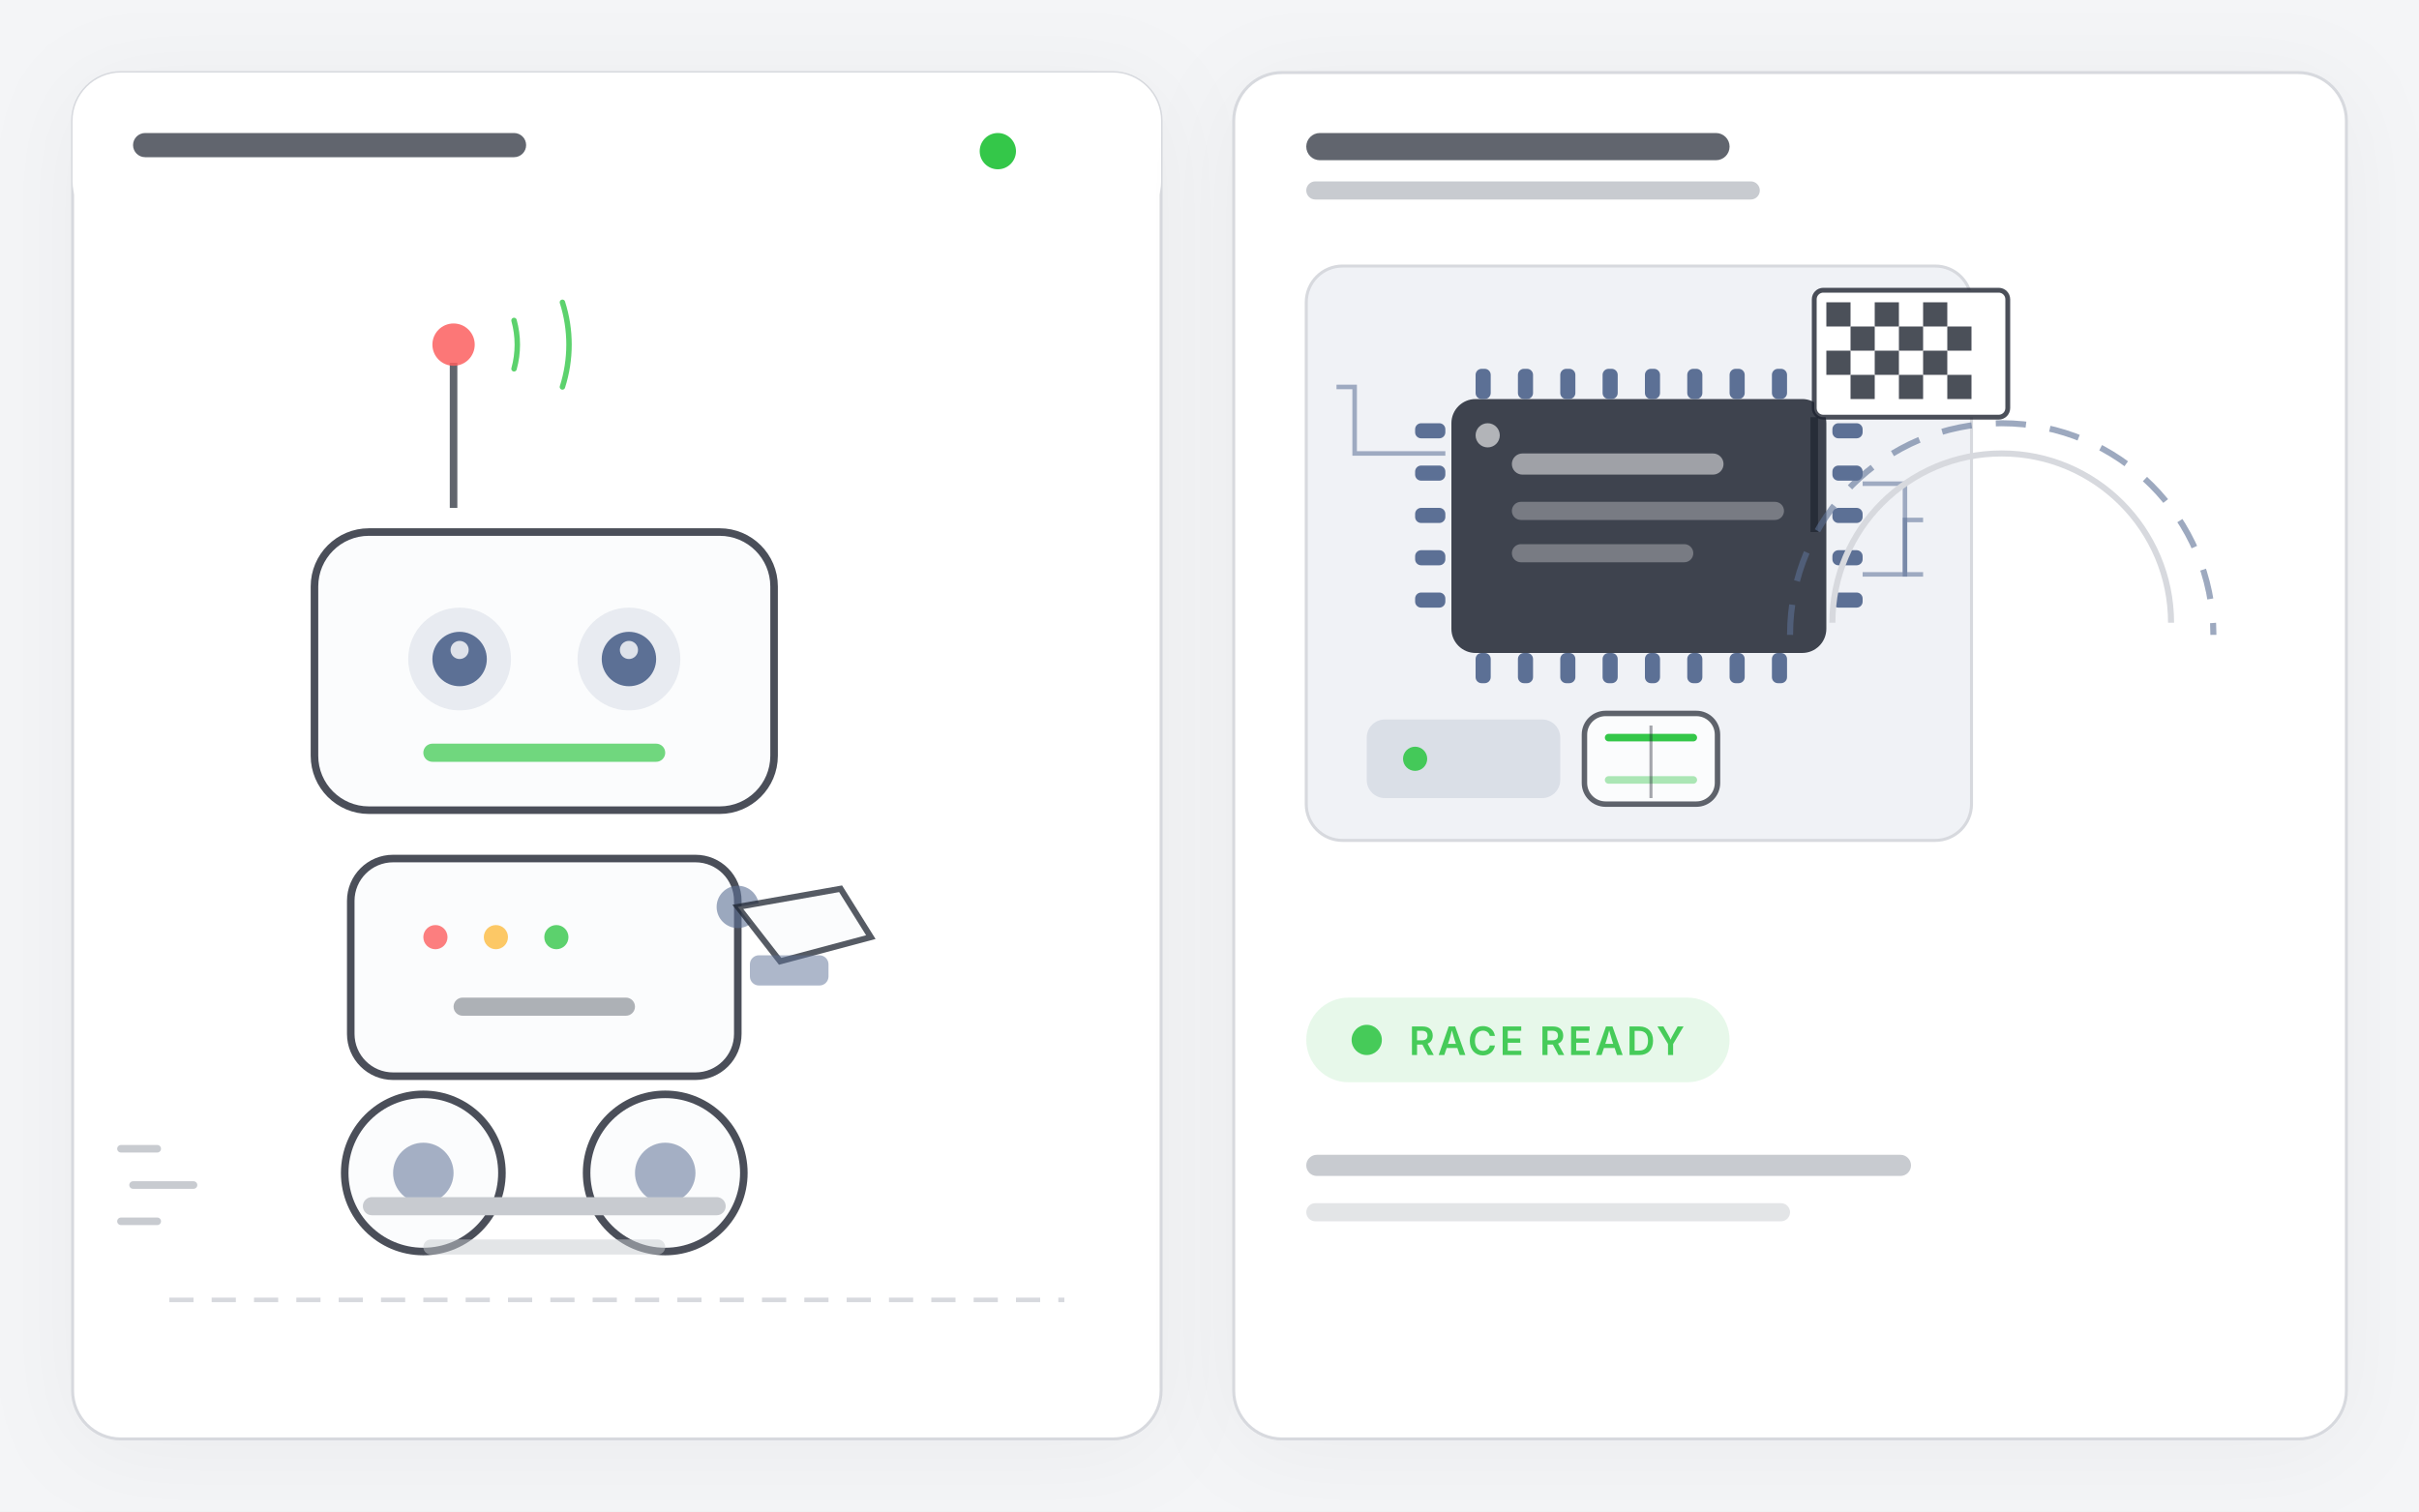
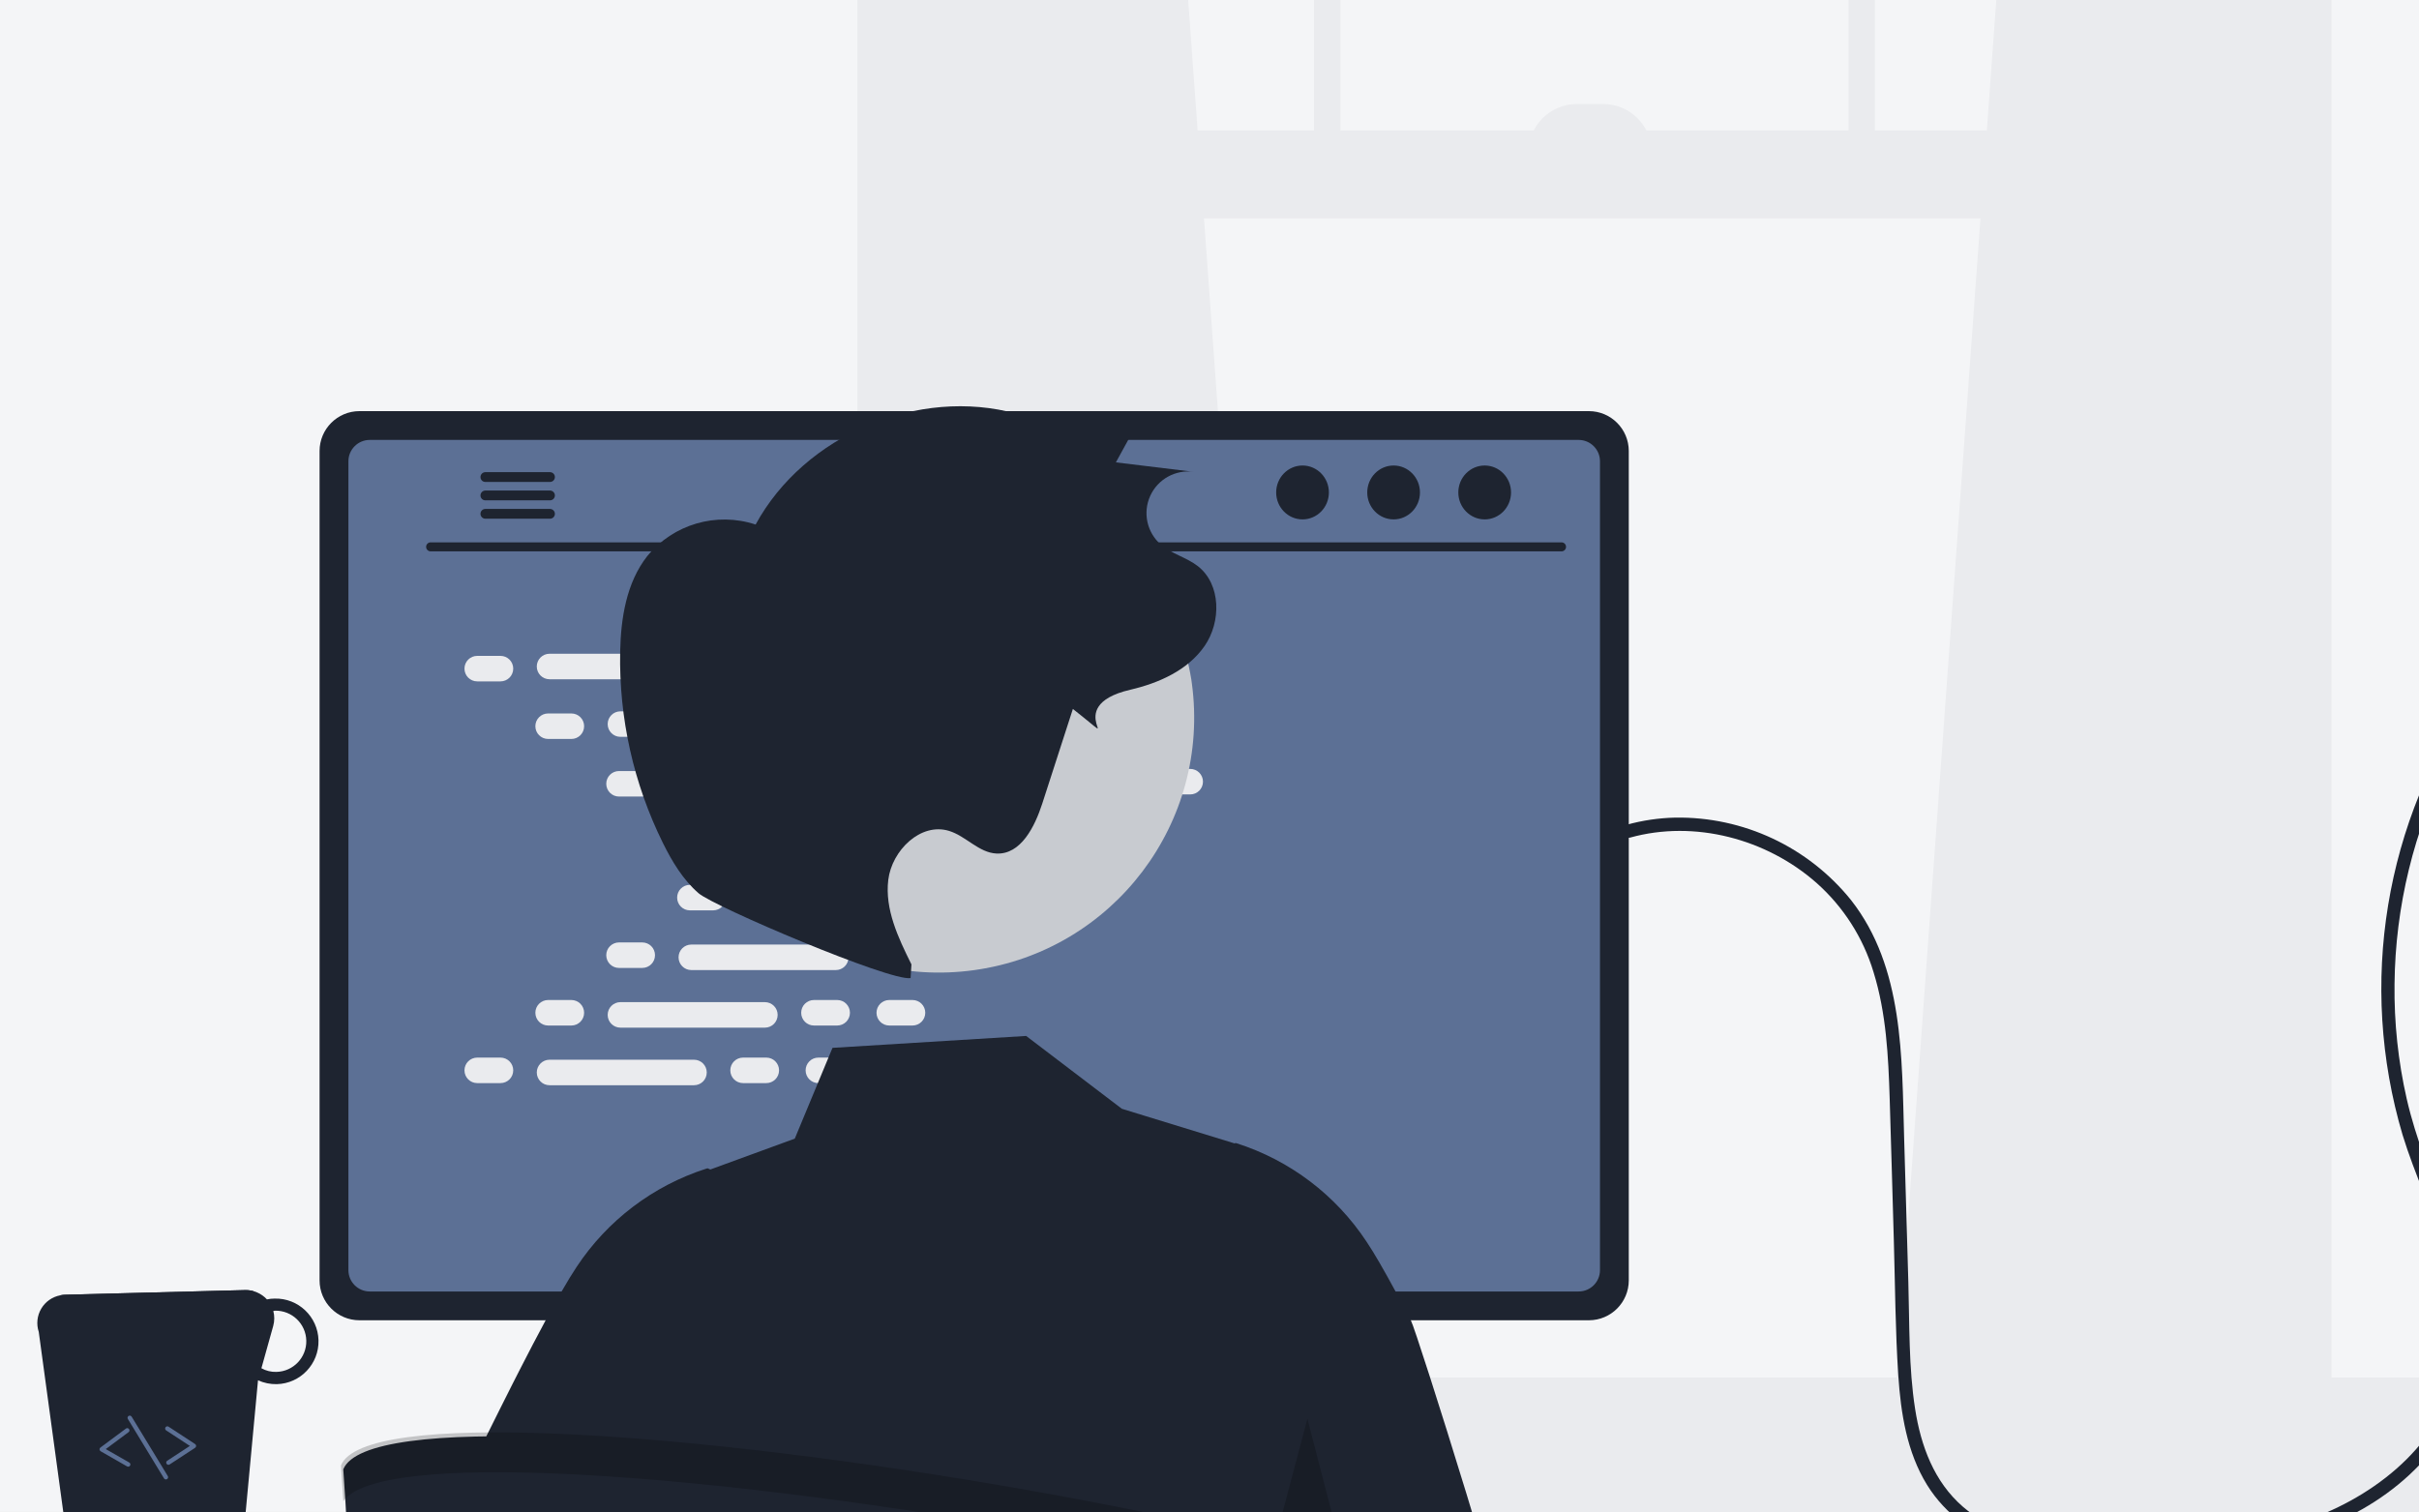
- <svg xmlns="http://www.w3.org/2000/svg" width="800" height="500" viewBox="0 0 800 500" fill="none">
+ <svg xmlns="http://www.w3.org/2000/svg" width="800" height="500" viewBox="0 0 800 500" preserveAspectRatio="xMidYMid meet">
  <rect width="800" height="500" fill="#F4F5F7" />
-   <rect x="24" y="24" width="360" height="452" rx="16" fill="#FFFFFF" stroke="#D7D9DE" stroke-width="1" filter="drop-shadow(0 4px 16px rgba(0,0,0,0.04))" />
-   <rect x="24" y="24" width="360" height="52" rx="16" fill="#FFFFFF" />
-   <rect x="44" y="44" width="130" height="8" rx="4" fill="#1E2430" opacity="0.7" />
-   <circle cx="330" cy="50" r="6" fill="#34C749" />
-   <line x1="150" y1="120" x2="150" y2="168" stroke="#1E2430" stroke-width="2.5" stroke-opacity="0.7" />
-   <circle cx="150" cy="114" r="7" fill="#FC5F5F" opacity="0.85" />
-   <path d="M170 106a30 30 0 0 1 0 16M186 100a46 46 0 0 1 0 28" stroke="#34C749" stroke-width="1.8" stroke-linecap="round" stroke-opacity="0.8" />
-   <rect x="104" y="176" width="152" height="92" rx="18" fill="#FBFCFD" stroke="#1E2430" stroke-width="2.5" stroke-opacity="0.8" />
-   <circle cx="152" cy="218" r="17" fill="#5C7095" opacity="0.12" />
-   <circle cx="152" cy="218" r="9" fill="#5C7095" />
-   <circle cx="152" cy="215" r="3" fill="#FFFFFF" opacity="0.8" />
-   <circle cx="208" cy="218" r="17" fill="#5C7095" opacity="0.12" />
-   <circle cx="208" cy="218" r="9" fill="#5C7095" />
-   <circle cx="208" cy="215" r="3" fill="#FFFFFF" opacity="0.8" />
-   <rect x="140" y="246" width="80" height="6" rx="3" fill="#34C749" opacity="0.7" />
-   <rect x="116" y="284" width="128" height="72" rx="14" fill="#FBFCFD" stroke="#1E2430" stroke-width="2.5" stroke-opacity="0.8" />
-   <circle cx="144" cy="310" r="4" fill="#FC5F5F" opacity="0.8" />
-   <circle cx="164" cy="310" r="4" fill="#FDBC40" opacity="0.8" />
-   <circle cx="184" cy="310" r="4" fill="#34C749" opacity="0.8" />
-   <rect x="150" y="330" width="60" height="6" rx="3" fill="#1E2430" opacity="0.35" />
-   <circle cx="244" cy="300" r="7" fill="#5C7095" opacity="0.6" />
-   <path d="M244 300l34 -6 10 16-30 8z" fill="#FBFCFD" stroke="#1E2430" stroke-width="2" stroke-opacity="0.75" />
-   <rect x="248" y="316" width="26" height="10" rx="3" fill="#5C7095" opacity="0.5" />
-   <circle cx="140" cy="388" r="26" fill="#FBFCFD" stroke="#1E2430" stroke-width="2.5" stroke-opacity="0.8" />
-   <circle cx="140" cy="388" r="10" fill="#5C7095" opacity="0.55" />
-   <circle cx="220" cy="388" r="26" fill="#FBFCFD" stroke="#1E2430" stroke-width="2.5" stroke-opacity="0.8" />
-   <circle cx="220" cy="388" r="10" fill="#5C7095" opacity="0.55" />
-   <path d="M64 392h-20M52 380h-12M52 404h-12" stroke="#C8CBD0" stroke-width="2.5" stroke-linecap="round" />
-   <line x1="56" y1="430" x2="352" y2="430" stroke="#D7D9DE" stroke-width="1.5" stroke-dasharray="8 6" />
-   <rect x="120" y="396" width="120" height="6" rx="3" fill="#C8CBD0" />
-   <rect x="140" y="410" width="80" height="5" rx="2.5" fill="#C8CBD0" opacity="0.5" />
-   <rect x="408" y="24" width="368" height="452" rx="16" fill="#FFFFFF" stroke="#D7D9DE" stroke-width="1" filter="drop-shadow(0 4px 16px rgba(0,0,0,0.04))" />
-   <rect x="432" y="44" width="140" height="9" rx="4.5" fill="#1E2430" opacity="0.7" />
-   <rect x="432" y="60" width="150" height="6" rx="3" fill="#C8CBD0" />
-   <rect x="432" y="88" width="220" height="190" rx="12" fill="#F0F2F6" stroke="#D7D9DE" stroke-width="1" />
-   <rect x="480" y="132" width="124" height="84" rx="8" fill="#1E2430" opacity="0.85" />
-   <circle cx="492" cy="144" r="4" fill="#FFFFFF" opacity="0.6" />
-   <rect x="500" y="150" width="70" height="7" rx="3.5" fill="#FFFFFF" opacity="0.5" />
-   <rect x="500" y="166" width="90" height="6" rx="3" fill="#FFFFFF" opacity="0.3" />
-   <rect x="500" y="180" width="60" height="6" rx="3" fill="#FFFFFF" opacity="0.3" />
-   <g fill="#5C7095">
-     <rect x="468" y="140" width="10" height="5" rx="2" />
-     <rect x="468" y="154" width="10" height="5" rx="2" />
-     <rect x="468" y="168" width="10" height="5" rx="2" />
-     <rect x="468" y="182" width="10" height="5" rx="2" />
-     <rect x="468" y="196" width="10" height="5" rx="2" />
-     <rect x="606" y="140" width="10" height="5" rx="2" />
-     <rect x="606" y="154" width="10" height="5" rx="2" />
-     <rect x="606" y="168" width="10" height="5" rx="2" />
-     <rect x="606" y="182" width="10" height="5" rx="2" />
-     <rect x="606" y="196" width="10" height="5" rx="2" />
-     <rect x="488" y="122" width="5" height="10" rx="2" />
-     <rect x="502" y="122" width="5" height="10" rx="2" />
-     <rect x="516" y="122" width="5" height="10" rx="2" />
-     <rect x="530" y="122" width="5" height="10" rx="2" />
-     <rect x="544" y="122" width="5" height="10" rx="2" />
-     <rect x="558" y="122" width="5" height="10" rx="2" />
-     <rect x="572" y="122" width="5" height="10" rx="2" />
-     <rect x="586" y="122" width="5" height="10" rx="2" />
-     <rect x="488" y="216" width="5" height="10" rx="2" />
-     <rect x="502" y="216" width="5" height="10" rx="2" />
-     <rect x="516" y="216" width="5" height="10" rx="2" />
-     <rect x="530" y="216" width="5" height="10" rx="2" />
-     <rect x="544" y="216" width="5" height="10" rx="2" />
-     <rect x="558" y="216" width="5" height="10" rx="2" />
-     <rect x="572" y="216" width="5" height="10" rx="2" />
-     <rect x="586" y="216" width="5" height="10" rx="2" />
+   <g transform="translate(0.00 -176.52) scale(1.46523)">
+     <path d="M844.969,410.389s-17.37,9.661-12.37,20.661,76,2,76,2-5-15-14-18S844.969,410.389,844.969,410.389Z" transform="translate(-230.59 -161.865)" fill="#5C7095" />
+     <path d="M838.197,412.965a33.803,33.803,0,0,1,11.446-4.733,77.516,77.516,0,0,1,41.177,1.284l-.245-.199a45.946,45.946,0,0,1,14.666,12.228Z" transform="translate(-230.59 -161.865)" fill="#ccc" />
+     <path d="M915.119,460.27q-.36,5.385-.72,10.76a172.674,172.674,0,0,1-2.45,22.38c-1.22,6.19-3.16,12.33-6.63,17.6-3.47,5.26-8.62,9.61-14.72,11.21a26.973,26.973,0,0,1-11.42.25c-7.13-4.05-11.96,1.13-4.84,6.4a55.187,55.187,0,0,0,5.03,3.31l3.23,49.87-60-13,11.71-66.34a39.59,39.59,0,0,1-4.9-5.35c-6.71-8.91-9.02-20.52-8.58-31.66.45-11.15,3.42-22.02,6.37-32.77a84.278,84.278,0,0,1,2.72-8.61c1.31.54,2.64,1.03,3.99,1.44,8.63,2.62,17.8,2.83,26.82,2.82q24.075-.015,48.09-1.88a46.142,46.142,0,0,1,6.53,19.94A92.569,92.569,0,0,1,915.119,460.27Z" transform="translate(-230.59 -161.865)" fill="#ccc" />
+     <path d="M658.5,595.645l92.37,8.2.99.09V209.795q-.495-.345-.99-.69a288.323,288.323,0,0,0-62.01-32.94l-4.72,65.1-.43,5.96-4.67,64.56L677.6,331.645l-18.93,261.7Z" transform="translate(-230.59 -161.865)" fill="#EAEBEE" />
+     <path d="M430.07,202.455c-.66.42-1.32.84-1.98,1.28v400.2l1.98-.18,91.37-8.11-.17-2.3L502.34,331.645l-1.44-19.86-4.67-64.56-.43-5.96-4.95-68.27A287.687,287.687,0,0,0,430.07,202.455Z" transform="translate(-230.59 -161.865)" fill="#EAEBEE" />
+     <path d="M428.09,203.735c-1.33.86-2.66,1.74-3.97,2.63v403.03c0,10.07,5.97,18.51,13.95,20.66a15.249,15.249,0,0,0,4,.53h296.8a15.118,15.118,0,0,0,3.99-.53,17.06,17.06,0,0,0,7.78-4.66,22.919,22.919,0,0,0,6.18-16V213.375c-1.64-1.21-3.29-2.41-4.96-3.58q-.495-.345-.99-.69v400.29a16.108,16.108,0,0,1-.46,3.85c-1.41,5.95-6.06,10.31-11.54,10.31H442.07c-6.62,0-12-6.35-12-14.16V202.455C429.41,202.875,428.75,203.295,428.09,203.735Z" transform="translate(-230.59 -161.865)" fill="#EAEBEE" />
+     <rect x="196.503" y="79.404" width="326.752" height="5.959" fill="#EAEBEE" />
+     <path d="M653.77,165.255c-1.98-.49-3.96-.95-5.96-1.38v161.81h5.96Z" transform="translate(-230.59 -161.865)" fill="#EAEBEE" />
+     <path d="M533.13,161.865c-1.99.37-3.98.75-5.96,1.16v162.66h5.96Z" transform="translate(-230.59 -161.865)" fill="#EAEBEE" />
+     <path d="M363.03,620.155a26.711,26.711,0,0,0,1.93,9.98,25.54,25.54,0,0,0,1.75,3.56,27.096,27.096,0,0,0,3.02,4.18,26.76,26.76,0,0,0,20.12,9.11H781.16a26.82,26.82,0,0,0,0-53.64H389.85A26.846,26.846,0,0,0,363.03,620.155Z" transform="translate(-230.59 -161.865)" fill="#EAEBEE" />
+     <rect x="427.093" y="311.784" width="324.766" height="19.863" transform="translate(948.3611 481.5662) rotate(-180)" fill="#EAEBEE" />
+     <path d="M575.571,305.825h27.809a0,0,0,0,1,0,0v0a10.925,10.925,0,0,1-10.925,10.925h-5.959a10.925,10.925,0,0,1-10.925-10.925v0A0,0,0,0,1,575.571,305.825Z" transform="translate(948.3611 460.7097) rotate(-180)" fill="#EAEBEE" />
+     <path d="M230.59,635.475a289.004,289.004,0,0,0,28.12,28.95H941.29a289.004,289.004,0,0,0,28.12-28.95Z" transform="translate(-230.59 -161.865)" fill="#1E2430" />
+     <path d="M415.75,538.665v102.56H487.6V538.665a3.448,3.448,0,0,0-2.43-3.3,3.175,3.175,0,0,0-1.03-.16H419.22A3.463,3.463,0,0,0,415.75,538.665Zm28.04,35.24a7.67,7.67,0,0,1,15.34,0v11.9a7.67,7.67,0,0,1-15.34,0Z" transform="translate(-230.59 -161.865)" fill="#1E2430" />
+     <path d="M415.53,637.945v9.89a1.946,1.946,0,0,0,1.93,1.94h68.43a1.94,1.94,0,0,0,1.93-1.94v-9.89Z" transform="translate(-230.59 -161.865)" fill="#1E2430" />
+     <path d="M302.72,384.145v187.26a9.007,9.007,0,0,0,9,9h277.5a9.007,9.007,0,0,0,9-9V384.145a9.011,9.011,0,0,0-9-8.99H311.72A9.012,9.012,0,0,0,302.72,384.145Z" transform="translate(-230.59 -161.865)" fill="#1E2430" />
+     <path d="M309.23,386.475v182.62a4.818,4.818,0,0,0,4.81,4.81H586.91a4.818,4.818,0,0,0,4.81-4.81V386.475a4.82,4.82,0,0,0-4.81-4.82H314.04A4.821,4.821,0,0,0,309.23,386.475Z" transform="translate(-230.59 -161.865)" fill="#5C7095" />
+     <path d="M364.87,652.105a2.948,2.948,0,0,0,2.32,1.11H529.53a2.987,2.987,0,0,0,2.92-3.6l-2.52-11.97a2.993,2.993,0,0,0-1.86-2.17,2.895,2.895,0,0,0-1.06-.2H369.7a2.894,2.894,0,0,0-1.06.2,2.992,2.992,0,0,0-1.86,2.17l-2.52,11.97A2.985,2.985,0,0,0,364.87,652.105Z" transform="translate(-230.59 -161.865)" fill="#1E2430" />
+     <rect x="520.857" y="637.431" width="5" height="3" rx="0.488" transform="translate(816.124 1115.997) rotate(-180)" fill="#1E2430" />
+     <rect x="510.857" y="637.431" width="5" height="3" rx="0.488" transform="translate(796.124 1115.997) rotate(-180)" fill="#1E2430" />
+     <rect x="500.857" y="637.431" width="5" height="3" rx="0.488" transform="translate(776.124 1115.997) rotate(-180)" fill="#1E2430" />
+     <rect x="490.857" y="637.431" width="5" height="3" rx="0.488" transform="translate(756.124 1115.997) rotate(-180)" fill="#1E2430" />
+     <rect x="480.857" y="637.431" width="5" height="3" rx="0.488" transform="translate(736.124 1115.997) rotate(-180)" fill="#1E2430" />
+     <rect x="470.857" y="637.431" width="5" height="3" rx="0.488" transform="translate(716.124 1115.997) rotate(-180)" fill="#1E2430" />
+     <rect x="460.857" y="637.431" width="5" height="3" rx="0.488" transform="translate(696.124 1115.997) rotate(-180)" fill="#1E2430" />
+     <rect x="450.857" y="637.431" width="5" height="3" rx="0.488" transform="translate(676.124 1115.997) rotate(-180)" fill="#1E2430" />
+     <rect x="440.857" y="637.431" width="5" height="3" rx="0.488" transform="translate(656.124 1115.997) rotate(-180)" fill="#1E2430" />
+     <rect x="430.857" y="637.431" width="5" height="3" rx="0.488" transform="translate(636.124 1115.997) rotate(-180)" fill="#1E2430" />
+     <rect x="420.857" y="637.431" width="5" height="3" rx="0.488" transform="translate(616.124 1115.997) rotate(-180)" fill="#1E2430" />
+     <rect x="410.857" y="637.431" width="5" height="3" rx="0.488" transform="translate(596.124 1115.997) rotate(-180)" fill="#1E2430" />
+     <rect x="400.857" y="637.431" width="5" height="3" rx="0.488" transform="translate(576.124 1115.997) rotate(-180)" fill="#1E2430" />
+     <rect x="390.857" y="637.431" width="5" height="3" rx="0.488" transform="translate(556.124 1115.997) rotate(-180)" fill="#1E2430" />
+     <rect x="380.857" y="637.431" width="5" height="3" rx="0.488" transform="translate(536.124 1115.997) rotate(-180)" fill="#1E2430" />
+     <rect x="370.857" y="637.431" width="5" height="3" rx="0.488" transform="translate(516.124 1115.997) rotate(-180)" fill="#1E2430" />
+     <rect x="520.975" y="642.431" width="5" height="3" rx="0.488" transform="translate(816.3603 1125.997) rotate(-180)" fill="#1E2430" />
+     <rect x="510.975" y="642.431" width="5" height="3" rx="0.488" transform="translate(796.3603 1125.997) rotate(-180)" fill="#1E2430" />
+     <rect x="500.975" y="642.431" width="5" height="3" rx="0.488" transform="translate(776.3603 1125.997) rotate(-180)" fill="#1E2430" />
+     <rect x="490.975" y="642.431" width="5" height="3" rx="0.488" transform="translate(756.3603 1125.997) rotate(-180)" fill="#1E2430" />
+     <rect x="480.975" y="642.431" width="5" height="3" rx="0.488" transform="translate(736.3603 1125.997) rotate(-180)" fill="#1E2430" />
+     <rect x="470.975" y="642.431" width="5" height="3" rx="0.488" transform="translate(716.3603 1125.997) rotate(-180)" fill="#1E2430" />
+     <rect x="460.975" y="642.431" width="5" height="3" rx="0.488" transform="translate(696.3603 1125.997) rotate(-180)" fill="#1E2430" />
+     <rect x="450.975" y="642.431" width="5" height="3" rx="0.488" transform="translate(676.3603 1125.997) rotate(-180)" fill="#1E2430" />
+     <rect x="440.975" y="642.431" width="5" height="3" rx="0.488" transform="translate(656.3603 1125.997) rotate(-180)" fill="#1E2430" />
+     <rect x="430.975" y="642.431" width="5" height="3" rx="0.488" transform="translate(636.3603 1125.997) rotate(-180)" fill="#1E2430" />
+     <rect x="420.975" y="642.431" width="5" height="3" rx="0.488" transform="translate(616.3603 1125.997) rotate(-180)" fill="#1E2430" />
+     <rect x="410.975" y="642.431" width="5" height="3" rx="0.488" transform="translate(596.3603 1125.997) rotate(-180)" fill="#1E2430" />
+     <rect x="400.975" y="642.431" width="5" height="3" rx="0.488" transform="translate(576.3603 1125.997) rotate(-180)" fill="#1E2430" />
+     <rect x="390.975" y="642.431" width="5" height="3" rx="0.488" transform="translate(556.3603 1125.997) rotate(-180)" fill="#1E2430" />
+     <rect x="380.975" y="642.431" width="5" height="3" rx="0.488" transform="translate(536.3603 1125.997) rotate(-180)" fill="#1E2430" />
+     <rect x="370.975" y="642.431" width="5" height="3" rx="0.488" transform="translate(516.3603 1125.997) rotate(-180)" fill="#1E2430" />
+     <rect x="437.975" y="648.431" width="40" height="3" rx="0.488" transform="translate(685.3603 1137.997) rotate(-180)" fill="#1E2430" />
+     <path d="M327.752,406.812H583.075a1.016,1.016,0,0,0,0-2.031H327.752a1.016,1.016,0,0,0,0,2.031Z" transform="translate(-230.59 -161.865)" fill="#1E2430" />
+     <ellipse cx="335.105" cy="231.649" rx="5.95" ry="6.083" fill="#1E2430" />
+     <ellipse cx="314.549" cy="231.649" rx="5.95" ry="6.083" fill="#1E2430" />
+     <ellipse cx="293.993" cy="231.649" rx="5.95" ry="6.083" fill="#1E2430" />
+     <path d="M339.04,390.045a1.095,1.095,0,0,0,1.09,1.1h14.6a1.105,1.105,0,0,0,0-2.21h-14.6A1.103,1.103,0,0,0,339.04,390.045Z" transform="translate(-230.59 -161.865)" fill="#1E2430" />
+     <path d="M339.04,394.195a1.095,1.095,0,0,0,1.09,1.1h14.6a1.105,1.105,0,0,0,0-2.21h-14.6A1.103,1.103,0,0,0,339.04,394.195Z" transform="translate(-230.59 -161.865)" fill="#1E2430" />
+     <path d="M339.04,398.335a1.103,1.103,0,0,0,1.09,1.11h14.6a1.105,1.105,0,0,0,0-2.21h-14.6A1.095,1.095,0,0,0,339.04,398.335Z" transform="translate(-230.59 -161.865)" fill="#1E2430" />
+     <rect x="104.836" y="268.543" width="11.006" height="5.76" rx="2.88" fill="#EAEBEE" />
+     <rect x="164.836" y="268.543" width="11.006" height="5.76" rx="2.88" fill="#EAEBEE" />
+     <rect x="181.836" y="268.543" width="11.006" height="5.76" rx="2.88" fill="#EAEBEE" />
+     <rect x="121.156" y="268.063" width="38.366" height="5.76" rx="2.88" fill="#EAEBEE" />
+     <rect x="201.156" y="268.063" width="38.366" height="5.76" rx="2.88" fill="#EAEBEE" />
+     <rect x="120.836" y="281.543" width="11.006" height="5.76" rx="2.88" fill="#EAEBEE" />
+     <rect x="180.836" y="281.543" width="11.006" height="5.76" rx="2.88" fill="#EAEBEE" />
+     <rect x="197.836" y="281.543" width="11.006" height="5.76" rx="2.88" fill="#EAEBEE" />
+     <rect x="137.156" y="281.063" width="38.366" height="5.76" rx="2.88" fill="#EAEBEE" />
+     <rect x="217.156" y="281.063" width="38.366" height="5.76" rx="2.88" fill="#EAEBEE" />
+     <rect x="136.836" y="294.543" width="11.006" height="5.76" rx="2.88" fill="#EAEBEE" />
+     <rect x="196.836" y="294.543" width="11.006" height="5.76" rx="2.88" fill="#EAEBEE" />
+     <rect x="213.836" y="294.543" width="11.006" height="5.76" rx="2.88" fill="#EAEBEE" />
+     <rect x="153.156" y="294.063" width="38.366" height="5.76" rx="2.88" fill="#EAEBEE" />
+     <rect x="233.156" y="294.063" width="38.366" height="5.76" rx="2.88" fill="#EAEBEE" />
+     <rect x="152.836" y="307.543" width="11.006" height="5.76" rx="2.88" fill="#EAEBEE" />
+     <rect x="212.836" y="307.543" width="11.006" height="5.76" rx="2.88" fill="#EAEBEE" />
+     <rect x="229.836" y="307.543" width="11.006" height="5.76" rx="2.88" fill="#EAEBEE" />
+     <rect x="169.156" y="307.063" width="38.366" height="5.76" rx="2.88" fill="#EAEBEE" />
+     <rect x="164.836" y="359.237" width="11.006" height="5.76" rx="2.88" fill="#EAEBEE" />
+     <rect x="181.836" y="359.237" width="11.006" height="5.76" rx="2.88" fill="#EAEBEE" />
+     <rect x="201.156" y="359.717" width="38.366" height="5.76" rx="2.88" fill="#EAEBEE" />
+     <rect x="104.836" y="359.237" width="11.006" height="5.76" rx="2.88" fill="#EAEBEE" />
+     <rect x="121.156" y="359.717" width="38.366" height="5.76" rx="2.88" fill="#EAEBEE" />
+     <rect x="120.836" y="346.237" width="11.006" height="5.76" rx="2.88" fill="#EAEBEE" />
+     <rect x="180.836" y="346.237" width="11.006" height="5.76" rx="2.88" fill="#EAEBEE" />
+     <rect x="197.836" y="346.237" width="11.006" height="5.76" rx="2.88" fill="#EAEBEE" />
+     <rect x="137.156" y="346.717" width="38.366" height="5.76" rx="2.88" fill="#EAEBEE" />
+     <rect x="136.836" y="333.237" width="11.006" height="5.76" rx="2.88" fill="#EAEBEE" />
+     <rect x="196.836" y="333.237" width="11.006" height="5.76" rx="2.88" fill="#EAEBEE" />
+     <rect x="213.836" y="333.237" width="11.006" height="5.76" rx="2.88" fill="#EAEBEE" />
+     <rect x="153.156" y="333.717" width="38.366" height="5.76" rx="2.88" fill="#EAEBEE" />
+     <rect x="152.836" y="320.237" width="11.006" height="5.76" rx="2.88" fill="#EAEBEE" />
+     <rect x="212.836" y="320.237" width="11.006" height="5.76" rx="2.88" fill="#EAEBEE" />
+     <rect x="229.836" y="320.237" width="11.006" height="5.76" rx="2.88" fill="#EAEBEE" />
+     <rect x="169.156" y="320.717" width="38.366" height="5.76" rx="2.88" fill="#EAEBEE" />
+     <path d="M324.69,708.905c.61.31,1.23.62,1.84.92,15.8,7.9,28.44,12.39,45.73,17.31,1.46-16.3,2.87-44.95,4.24-62.71.36-4.61.72-8.48,1.07-11.21a15.182,15.182,0,0,1,.88-4.25l-.06,4.25-.15,11.21-.87,64.11a288.588,288.588,0,0,0,65.84,9.49c1.16.03,2.3.05,3.4.07.39.01.77.02,1.15.02,1.25.01,2.49.02,3.74.02a289.271,289.271,0,0,0,69.54-8.43c-.49-16.13-.98-44.46-1.45-65.28-.1-4.07-.19-7.86-.29-11.21-.19-7.16-.39-12.32-.58-14.05a4.361,4.361,0,0,1,.39.97,97.154,97.154,0,0,1,1.89,13.08c.35,3.35.7,7.14,1.05,11.21,1.86,21.63,3.8,51.04,5.8,63.51a285.473,285.473,0,0,0,34.97-12.03q9-3.75,17.68-8.09c-1.1-7.2-2.25-15.27-3.43-23.64-.92-6.49-1.87-13.16-2.84-19.75-1.5-10.18-23.79-81.32-25.2-84.02-1.21-2.31-2.36-4.49-3.45-6.5-2.64-4.88-4.88-8.77-6.54-11.23a55.257,55.257,0,0,0-29.28-22.21l-.3-.08-.21.09-20.45-6.28-2.99-.92-2.01-.62-7.08-5.39-3.85-2.93-3.61-2.75-7.06-5.37-43.71,2.69-8.51,20.49-19.06,6.97-.33-.15-.29-.12-.3.08a55.306,55.306,0,0,0-29.28,22.21c-.94,1.41-2.08,3.27-3.37,5.52-1.1,1.91-2.3,4.09-3.6,6.5-1.85,3.43-3.87,7.3-6.01,11.49-.47.92-.95,1.86-1.43,2.81q-1.335,2.64-2.71,5.39c-2.13,4.25-4.33,8.69-6.53,13.2-1.91,3.91-3.84,11.95-5.74,22.18-1.57,8.5-3.13,18.52-4.64,28.95-1.98,13.52.13,29.71-1.66,42.15C324.92,707.365,324.8,708.135,324.69,708.905Z" transform="translate(-230.59 -161.865)" fill="#1E2430" />
+     <polygon points="303.59 473.566 295.093 440.774 287.59 469.07 303.59 473.566" opacity="0.2" />
+     <path d="M308.07,614.065c3.04,41.88-.11,60.32,16.67,94.85a286.159,286.159,0,0,0,47.52,18.22q2.55.72,5.11,1.4a288.588,288.588,0,0,0,65.84,9.49c1.16.03,2.3.05,3.4.07.39.01.77.02,1.15.02,1.25.01,2.49.02,3.74.02a289.271,289.271,0,0,0,69.54-8.43q3.42-.84,6.81-1.77a285.473,285.473,0,0,0,34.97-12.03q9-3.75,17.68-8.09c1.31-.66,2.62-1.32,3.91-2,6.63-11.66,10.4-25.84,10.48-42.88C590.3,633.575,318.21,588.745,308.07,614.065Z" transform="translate(-230.59 -161.865)" fill="#1E2430" />
+     <path d="M308.078,621.237c-.155-2.593-.329-5.271-.531-8.06,10.14-25.32,282.23,19.51,286.82,48.87-.013,2.692-.128,5.304-.321,7.855C582.93,640.924,324.441,598.316,308.078,621.237Z" transform="translate(-230.59 -161.865)" opacity="0.2" />
+     <path d="M246.419,635.051a6.416,6.416,0,0,0,6.183,4.331L279.094,638.7a6.328,6.328,0,0,0,5.981-4.657l3.749-40.087a9.794,9.794,0,0,0,4.238.871A9.661,9.661,0,0,0,292.577,575.51a8.184,8.184,0,0,0-1.736.181,6.548,6.548,0,0,0-4.874-2.103l-40.751,1.052a5.854,5.854,0,0,0-1.005.125,6.365,6.365,0,0,0-4.873,8.265Zm43.173-43.817,2.668-9.553a6.506,6.506,0,0,0,.02-3.375c.129-0.0.244-.062.373-.062a6.91,6.91,0,0,1,.324,13.817A6.505,6.505,0,0,1,289.593,591.234Z" transform="translate(-230.59 -161.865)" fill="#1E2430" />
+     <path d="M244.211,574.765c.868,4.964,10.629,8.454,22.366,7.847,10.793-.497,19.617-4.287,21.234-8.779a6.025,6.025,0,0,0-1.844-.246l-40.751,1.052A5.854,5.854,0,0,0,244.211,574.765Z" transform="translate(-230.59 -161.865)" fill="#1E2430" />
+     <path d="M268.728,613.023a.497.497,0,0,0,.151-.066l5.753-3.766a.499.499,0,0,0,0-.836l-5.98-3.917a.5.5,0,1,0-.548.836l5.341,3.498-5.114,3.348a.5.5,0,0,0,.396.903Z" transform="translate(-230.59 -161.865)" fill="#5C7095" />
+     <path d="M259.641,613.442a.5.5,0,0,0,.126-.918l-5.303-3.04,5.126-3.807a.5.5,0,1,0-.596-.802l-5.739,4.263a.5.5,0,0,0,.049.835l5.965,3.42A.5.5,0,0,0,259.641,613.442Z" transform="translate(-230.59 -161.865)" fill="#5C7095" />
+     <path d="M268.156,616.323a.482.482,0,0,0,.137-.058.5.5,0,0,0,.168-.687l-8.155-13.408a.5.5,0,0,0-.854.521l8.155,13.408A.5.5,0,0,0,268.156,616.323Z" transform="translate(-230.59 -161.865)" fill="#5C7095" />
+     <rect x="582.009" y="398.186" width="89" height="78" fill="#1E2430" />
+     <path d="M914.79,451.101a47.543,47.543,0,0,0,4.144,28.743c1.608,3.279,3.6,7.228,1.642,10.311a6.351,6.351,0,0,1-4.784,2.651,15.579,15.579,0,0,1-5.583-.723" transform="translate(-230.59 -161.865)" fill="#ccc" />
+     <ellipse cx="606.009" cy="256.686" rx="3" ry="2.5" fill="#1E2430" />
+     <ellipse cx="617.009" cy="257.686" rx="3" ry="2.5" fill="#1E2430" />
+     <ellipse cx="628.009" cy="262.686" rx="3" ry="2.5" fill="#1E2430" />
+     <ellipse cx="641.009" cy="259.686" rx="3" ry="2.5" fill="#1E2430" />
+     <path d="M598.524,471.434c14.57-4.045,30.799.29,42.058,10.22A43.888,43.888,0,0,1,653.461,501.802c2.875,9.259,3.35,19.025,3.651,28.65.333,10.642.622,21.285.932,31.927.296,10.147.33,20.342,1.007,30.472.568,8.501,1.929,17.325,6.478,24.698,4.218,6.835,10.881,11.451,18.412,13.995,7.633,2.579,15.861,3.179,23.868,3.126a184.222,184.222,0,0,0,27.828-2.203c17.487-2.801,34.76-9.947,45.44-24.689a40.91,40.91,0,0,0,7.923-23.028c.225-9.675-2.866-19.046-6.251-27.982-3.295-8.696-6.859-17.264-8.944-26.356a110.576,110.576,0,0,1-2.749-25.943,114.047,114.047,0,0,1,12.229-50.225,98.679,98.679,0,0,1,15.014-22.075c6.168-6.712,13.807-12.253,22.89-14.069a27.638,27.638,0,0,1,13.368.538c1.853.555,2.645-2.34.798-2.893-8.998-2.694-18.774-.646-26.751,4.031-7.844,4.598-14.043,11.496-19.304,18.809A116.169,116.169,0,0,0,772.868,538.54c5.339,17.489,16.95,35.694,11.962,54.621-4.366,16.567-19.492,27.825-35.117,32.911-9.479,3.085-19.418,4.391-29.331,5.066-8.377.571-16.869.934-25.223-.143-7.673-.989-15.565-3.334-21.514-8.485-6.521-5.645-9.501-13.758-10.798-22.083-1.468-9.42-1.252-19.133-1.529-28.638l-.945-32.443c-.534-18.324-.074-38.631-11.995-53.814a49.958,49.958,0,0,0-39.697-18.61,44.882,44.882,0,0,0-10.955,1.618,1.501,1.501,0,0,0,.798,2.893Z" transform="translate(-230.59 -161.865)" fill="#1E2430" />
+     <path d="M385.556,452.455a57.571,57.571,0,0,0,114.037-15.91l-.114-.817a57.571,57.571,0,0,0-113.905,16.724Z" transform="translate(-230.59 -161.865)" fill="#C8CBD0" />
+     <path d="M436.308,500.059c-2.977-5.996-6.035-12.433-5.227-19.078s7.301-13.015,13.704-11.063c3.829,1.168,6.732,4.935,10.731,5.115,5.502.247,8.635-6.059,10.33-11.299l6.902-21.342c13.313,10.459-3.548-.506,12.944-4.335,6.47-1.502,13.002-4.41,16.781-9.872s3.729-13.913-1.495-18.016c-2.561-2.012-5.963-2.768-8.412-4.916a9.407,9.407,0,0,1,7.457-16.395l-17.566-2.136,5.2-9.48c-3.76,2.984-9.005,3.402-13.732,2.567s-9.183-2.765-13.809-4.047c-22.207-6.153-47.956,4.761-58.977,24.998a22.478,22.478,0,0,0-24.484,7.159c-4.681,5.982-5.932,13.947-6.089,21.541a93.368,93.368,0,0,0,9.662,43.219c2.07,4.172,4.516,8.264,8.033,11.315s43.271,19.955,47.859,19.158" transform="translate(-230.59 -161.865)" fill="#1E2430" />
+     <path d="M851.599,460.55a29.657,29.657,0,0,1-.99,7.69v.01c-.01.05-.03.1-.04.15-2.02,7.43-6.84,12.65-12.47,12.65-5.6,0-10.4-5.18-12.45-12.55-.14-.51-.26-1.02-.37-1.55-.14-.59-.25-1.2-.34-1.83-.08-.5-.14-1.01-.19-1.53-.07-.72-.12-1.44-.13-2.19v-.01c-.02-.28-.02-.56-.02-.84v-.25l.01-.01a29.297,29.297,0,0,1,.25-3.79c.07-.53.15-1.04.25-1.55.12-.62.25-1.23.41-1.83.13-.53.28-1.04.44-1.55.22-.68.46-1.34.73-1.97.17-.41.35-.81.53-1.2,2.46-5.06,6.42-8.35,10.88-8.35,6.17,0,11.37,6.29,12.98,14.87.02.13.05.26.06.39v.01A29.58,29.58,0,0,1,851.599,460.55Z" transform="translate(-230.59 -161.865)" fill="#EAEBEE" />
+     <path d="M827.349,448.84a.796.796,0,0,1-.66.76c.17-.41.35-.81.53-1.2A.839.839,0,0,1,827.349,448.84Z" transform="translate(-230.59 -161.865)" fill="#5C7095" />
+     <rect x="599.004" y="286.065" width="10.354" height="1.555" rx="0.777" fill="#5C7095" />
+     <path d="M827.079,452.34a.781.781,0,0,1-.78.78h-.78c.13-.53.28-1.04.44-1.55h.34A.779.779,0,0,1,827.079,452.34Z" transform="translate(-230.59 -161.865)" fill="#5C7095" />
+     <rect x="598.108" y="289.703" width="2.97" height="1.555" rx="0.777" fill="#5C7095" />
+     <rect x="603.323" y="289.573" width="10.354" height="1.555" rx="0.777" fill="#5C7095" />
+     <rect x="597.838" y="293.211" width="2.97" height="1.555" rx="0.777" fill="#5C7095" />
+     <rect x="602.426" y="293.211" width="2.97" height="1.555" rx="0.777" fill="#5C7095" />
+     <path d="M826.999,455.72a.781.781,0,0,1-.78.78h-1.36c.07-.53.15-1.04.25-1.55h1.11A.773.773,0,0,1,826.999,455.72Z" transform="translate(-230.59 -161.865)" fill="#5C7095" />
+     <rect x="607.641" y="293.082" width="10.354" height="1.555" rx="0.777" fill="#5C7095" />
+     <path d="M827.349,460.84a.773.773,0,0,1-.78.77h-1.41a.791.791,0,0,1-.54-.21v-.01c-.02-.28-.02-.56-.02-.84v-.25l.01-.01a.77.77,0,0,1,.55-.23h1.41A.781.781,0,0,1,827.349,460.84Z" transform="translate(-230.59 -161.865)" fill="#ccc" />
+     <rect x="599.004" y="298.065" width="10.354" height="1.555" rx="0.777" fill="#ccc" />
+     <path d="M827.079,464.34a.781.781,0,0,1-.78.78h-1.36c-.08-.5-.14-1.01-.19-1.53a.34.34,0,0,1,.14-.02h1.41A.779.779,0,0,1,827.079,464.34Z" transform="translate(-230.59 -161.865)" fill="#ccc" />
+     <rect x="598.108" y="301.703" width="2.97" height="1.555" rx="0.777" fill="#ccc" />
+     <rect x="603.323" y="301.573" width="10.354" height="1.555" rx="0.777" fill="#ccc" />
+     <rect x="597.838" y="305.211" width="2.97" height="1.555" rx="0.777" fill="#ccc" />
+     <rect x="602.426" y="305.211" width="2.97" height="1.555" rx="0.777" fill="#ccc" />
+     <path d="M826.999,467.72a.781.781,0,0,1-.78.78h-.57c-.14-.51-.26-1.02-.37-1.55h.94A.773.773,0,0,1,826.999,467.72Z" transform="translate(-230.59 -161.865)" fill="#ccc" />
+     <rect x="607.641" y="305.082" width="10.354" height="1.555" rx="0.777" fill="#ccc" />
  </g>
-   <g stroke="#5C7095" stroke-width="1.5" stroke-opacity="0.55" fill="none">
-     <path d="M478 150H448v-22h-6" />
-     <path d="M616 160h14v30h6" />
-     <path d="M616 190h14v-18h6" />
-   </g>
-   <rect x="452" y="238" width="64" height="26" rx="6" fill="#5C7095" opacity="0.15" />
-   <circle cx="468" cy="251" r="4" fill="#34C749" opacity="0.9" />
-   <rect x="524" y="236" width="44" height="30" rx="7" fill="#FBFCFD" stroke="#1E2430" stroke-width="1.8" stroke-opacity="0.7" />
-   <line x1="532" y1="244" x2="560" y2="244" stroke="#34C749" stroke-width="2.5" stroke-linecap="round" />
-   <line x1="532" y1="258" x2="560" y2="258" stroke="#34C749" stroke-width="2.5" stroke-linecap="round" stroke-opacity="0.4" />
-   <line x1="546" y1="240" x2="546" y2="264" stroke="#1E2430" stroke-width="1" stroke-opacity="0.4" />
-   <rect x="600" y="96" width="64" height="42" rx="3" fill="#FFFFFF" stroke="#1E2430" stroke-width="1.6" stroke-opacity="0.8" />
-   <g fill="#1E2430" opacity="0.8">
-     <rect x="604" y="100" width="8" height="8" />
-     <rect x="620" y="100" width="8" height="8" />
-     <rect x="636" y="100" width="8" height="8" />
-     <rect x="612" y="108" width="8" height="8" />
-     <rect x="628" y="108" width="8" height="8" />
-     <rect x="644" y="108" width="8" height="8" />
-     <rect x="604" y="116" width="8" height="8" />
-     <rect x="620" y="116" width="8" height="8" />
-     <rect x="636" y="116" width="8" height="8" />
-     <rect x="612" y="124" width="8" height="8" />
-     <rect x="628" y="124" width="8" height="8" />
-     <rect x="644" y="124" width="8" height="8" />
-   </g>
-   <line x1="600" y1="138" x2="600" y2="176" stroke="#1E2430" stroke-width="2.5" stroke-opacity="0.7" />
-   <path d="M592 210a70 70 0 0 1 140 0" stroke="#5C7095" stroke-width="2" stroke-opacity="0.6" stroke-dasharray="10 8" fill="none" />
-   <path d="M606 206a55 55 0 0 1 112 0" stroke="#D7D9DE" stroke-width="2" fill="none" />
-   <rect x="432" y="330" width="140" height="28" rx="14" fill="#34C749" opacity="0.12" />
-   <circle cx="452" cy="344" r="5" fill="#34C749" opacity="0.9" />
-   <text x="466" y="349" font-family="'Inter',sans-serif" font-size="13" font-weight="600" letter-spacing="1" fill="#34C749" opacity="0.9">RACE READY</text>
-   <rect x="432" y="382" width="200" height="7" rx="3.5" fill="#C8CBD0" />
-   <rect x="432" y="398" width="160" height="6" rx="3" fill="#C8CBD0" opacity="0.5" />
</svg>
